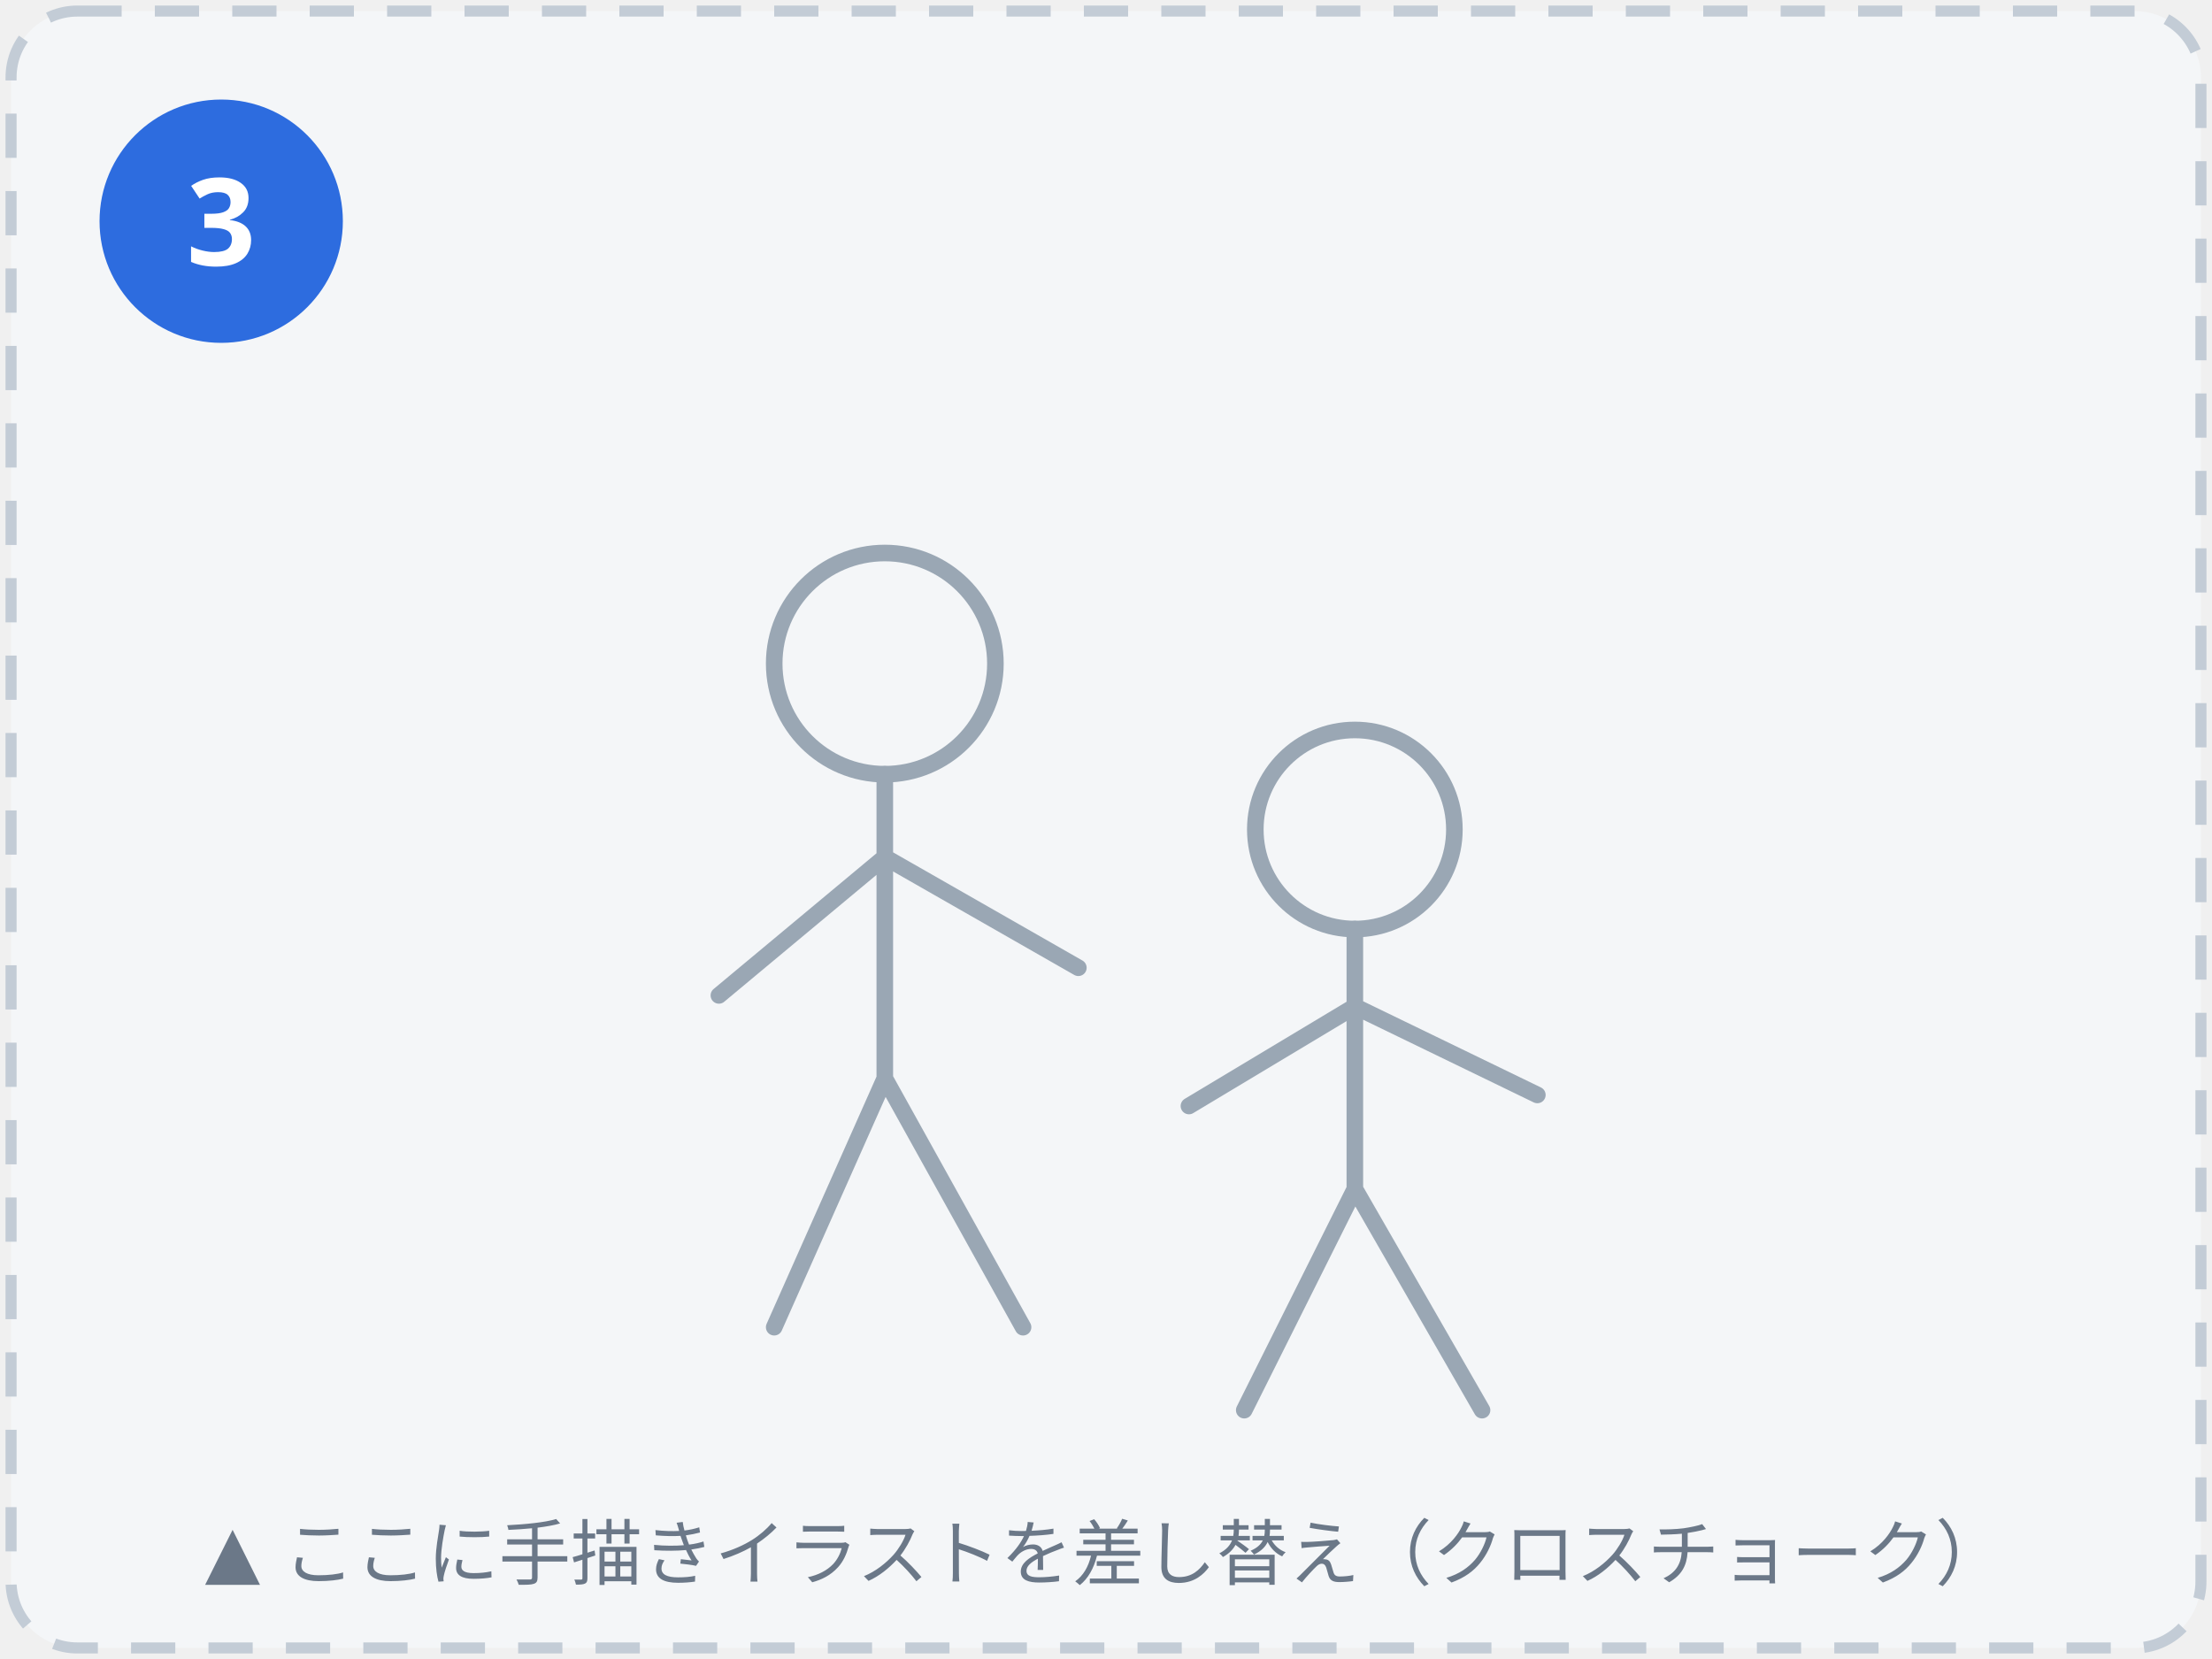
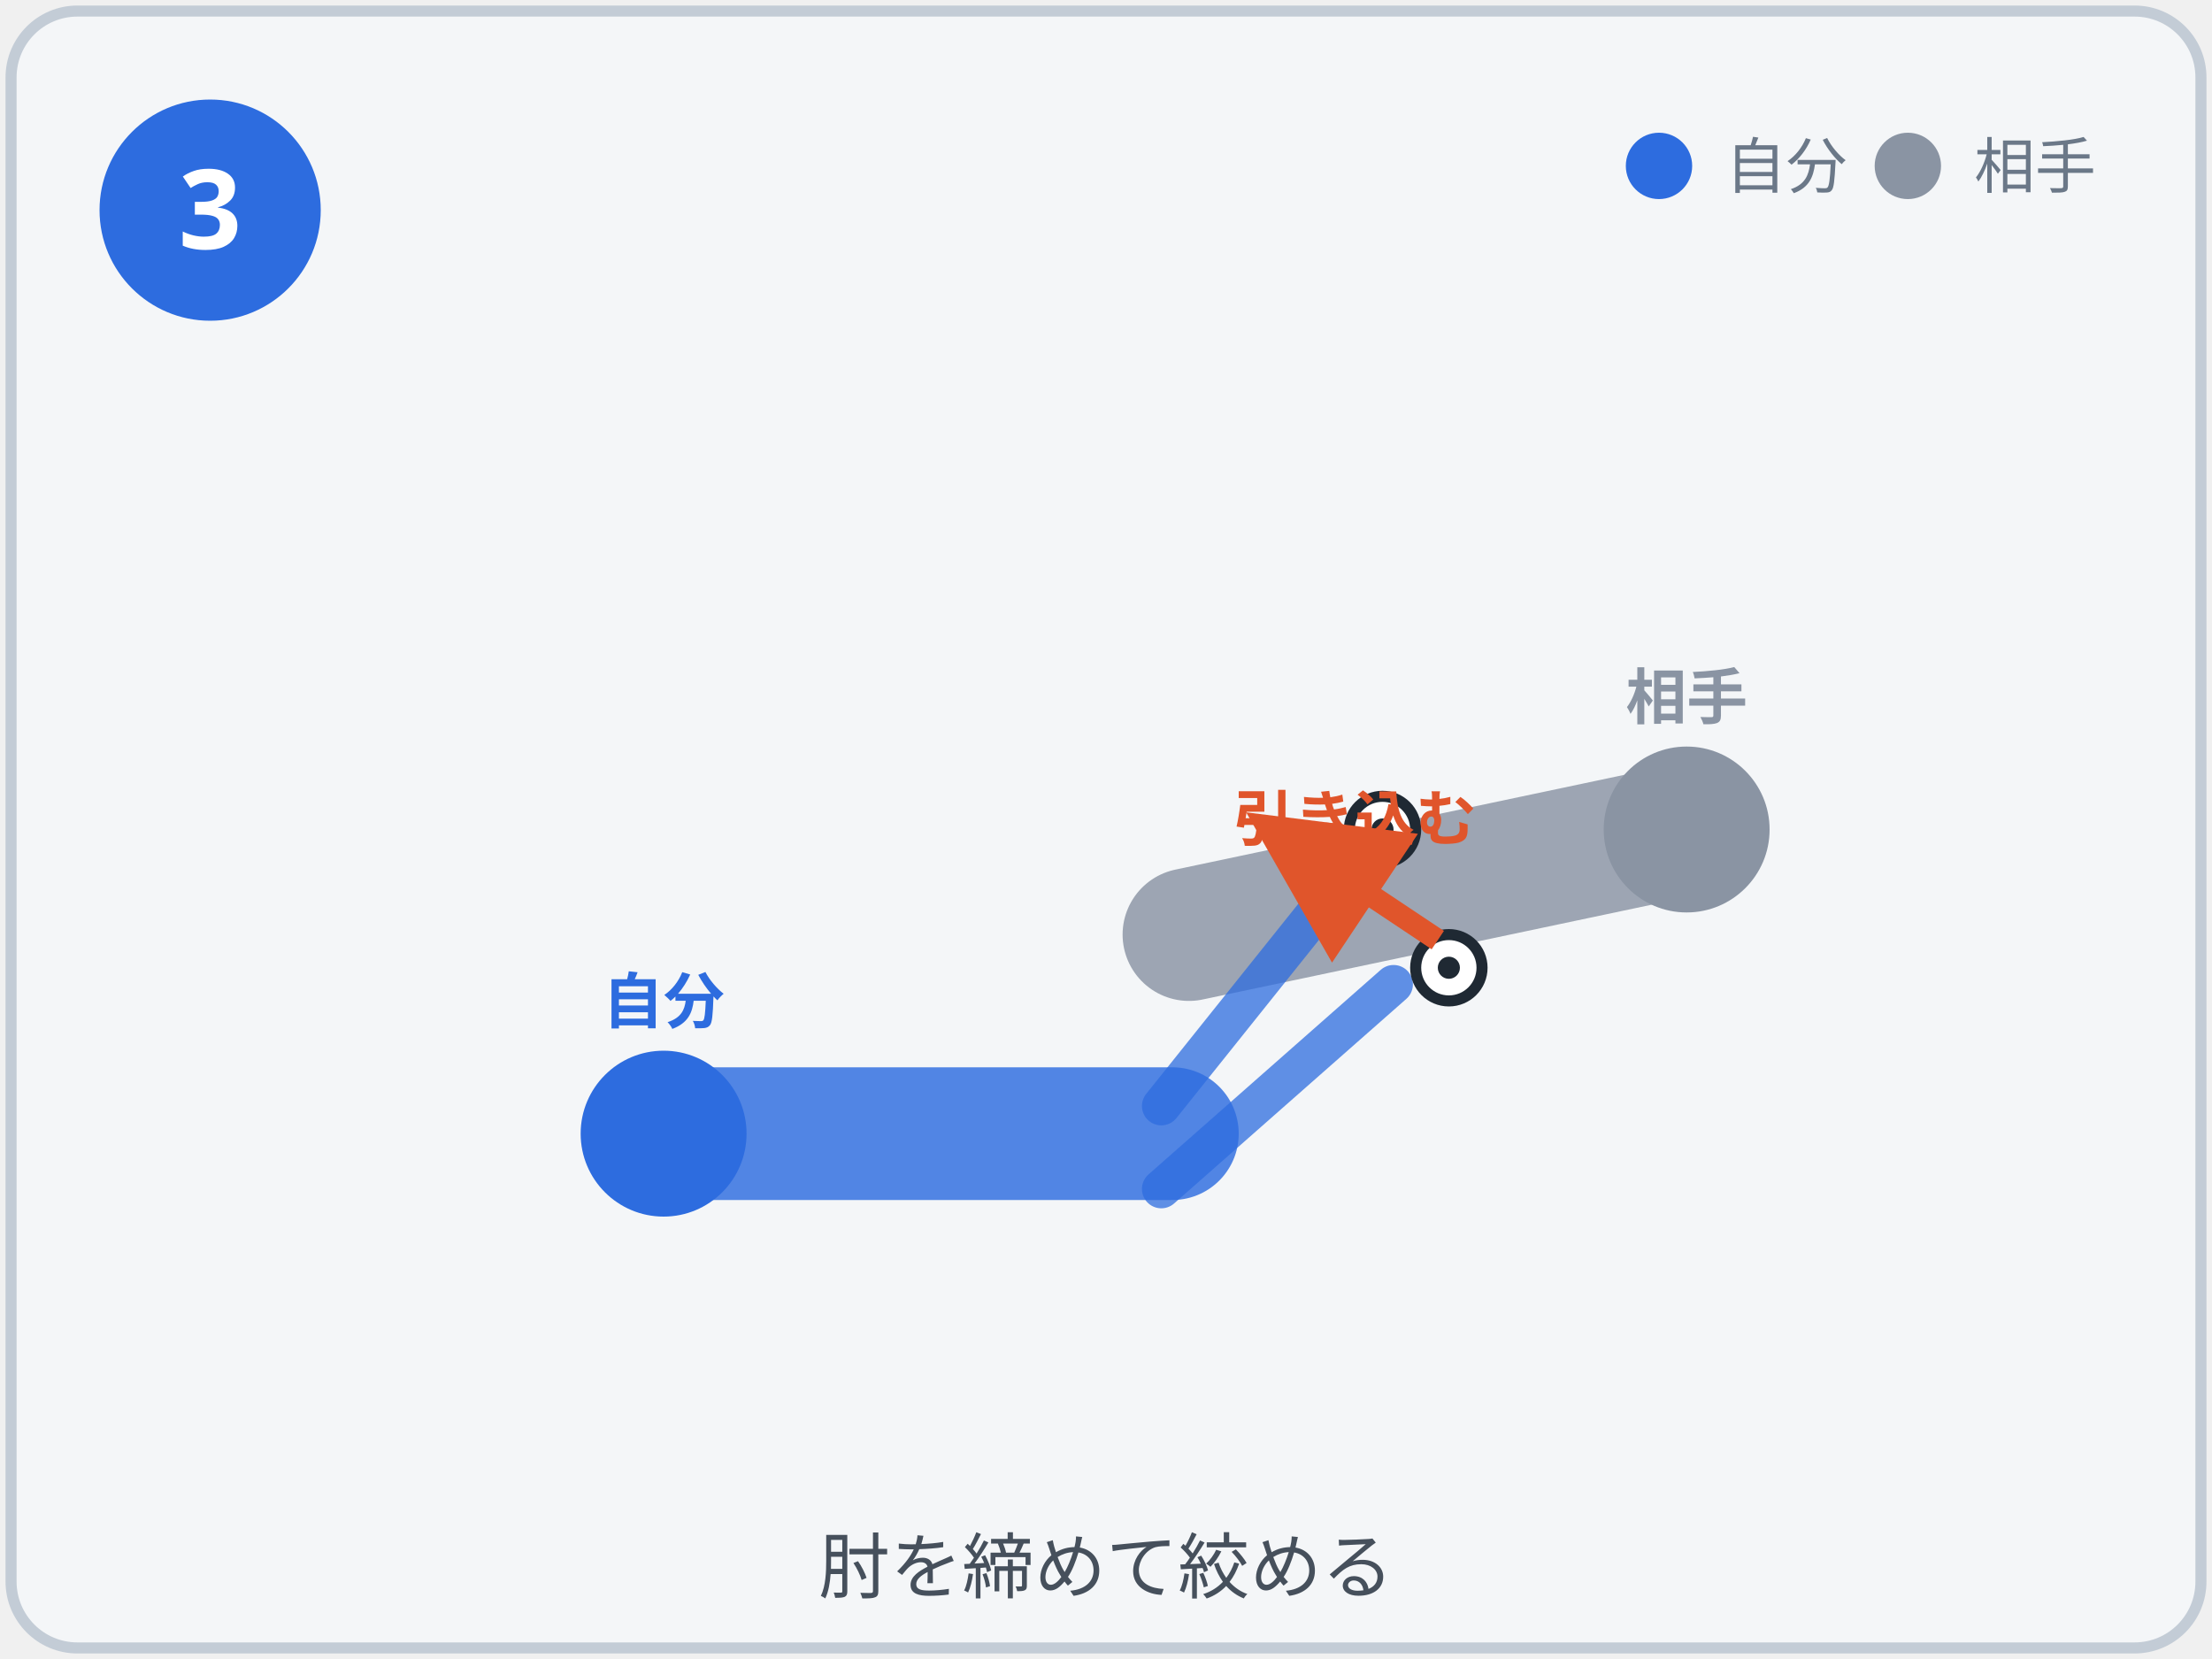
- <svg xmlns="http://www.w3.org/2000/svg" viewBox="0 0 400 300" role="img" aria-label="クロスチョーク ステップ3">
-   <rect x="2" y="2" width="396" height="296" rx="12" fill="#f4f6f8" stroke="#c3ccd6" stroke-width="2" stroke-dasharray="8 6" />
-   <circle cx="40" cy="40" r="22" fill="#2d6cdf" />
-   <text x="40" y="48" font-family="sans-serif" font-size="22" font-weight="bold" fill="#fff" text-anchor="middle">3</text>
-   <g fill="none" stroke="#9aa7b4" stroke-width="3" stroke-linecap="round">
-     <circle cx="160" cy="120" r="20" />
-     <path d="M160 140 L160 195 M160 155 L130 180 M160 155 L195 175 M160 195 L140 240 M160 195 L185 240" />
-     <circle cx="245" cy="150" r="18" />
-     <path d="M245 168 L245 215 M245 182 L215 200 M245 182 L278 198 M245 215 L225 255 M245 215 L268 255" />
+ <svg xmlns="http://www.w3.org/2000/svg" viewBox="0 0 400 300" role="img" aria-label="肘を締めて絞める">
+   <defs>
+     <marker id="ah" viewBox="0 0 10 10" refX="8" refY="5" markerWidth="7" markerHeight="7" orient="auto-start-reverse">
+       <path d="M0 0L10 5L0 10z" fill="#e0552b" />
+     </marker>
+   </defs>
+   <rect x="2" y="2" width="396" height="296" rx="12" fill="#f4f6f8" stroke="#c3ccd6" stroke-width="2" />
+   <circle cx="38" cy="38" r="20" fill="#2d6cdf" />
+   <text x="38" y="45" font-family="sans-serif" font-size="20" font-weight="bold" fill="#fff" text-anchor="middle">3</text>
+   <g>
+     <circle cx="300" cy="30" r="6" fill="#2d6cdf" />
+     <text x="312" y="34" font-family="sans-serif" font-size="11" fill="#6b7888">自分</text>
+     <circle cx="345" cy="30" r="6" fill="#8a94a3" />
+     <text x="357" y="34" font-family="sans-serif" font-size="11" fill="#6b7888">相手</text>
  </g>
-   <text x="200" y="285" font-family="sans-serif" font-size="13" fill="#6b7888" text-anchor="middle">▲ ここに手描きイラストを差し替え（クロスチョーク）</text>
+   <line x1="120" y1="205" x2="212" y2="205" stroke="#2d6cdf" stroke-width="24" stroke-linecap="round" opacity="0.82" />
+   <circle cx="120" cy="205" r="15" fill="#2d6cdf" />
+   <text x="120" y="185" font-family="sans-serif" font-size="11" font-weight="bold" fill="#2d6cdf" text-anchor="middle">自分</text>
+   <line x1="305" y1="150" x2="215" y2="169" stroke="#8a94a3" stroke-width="24" stroke-linecap="round" opacity="0.82" />
+   <circle cx="305" cy="150" r="15" fill="#8a94a3" />
+   <text x="305" y="130" font-family="sans-serif" font-size="11" font-weight="bold" fill="#8a94a3" text-anchor="middle">相手</text>
+   <line x1="210" y1="200" x2="250" y2="150" stroke="#2d6cdf" stroke-width="7" stroke-linecap="round" opacity="0.75" />
+   <line x1="210" y1="215" x2="252" y2="178" stroke="#2d6cdf" stroke-width="7" stroke-linecap="round" opacity="0.75" />
+   <circle cx="250" cy="150" r="6" fill="#fff" stroke="#1f2933" stroke-width="2" />
+   <circle cx="250" cy="150" r="2" fill="#1f2933" />
+   <circle cx="262" cy="175" r="6" fill="#fff" stroke="#1f2933" stroke-width="2" />
+   <circle cx="262" cy="175" r="2" fill="#1f2933" />
+   <line x1="260" y1="170" x2="230" y2="150" stroke="#e0552b" stroke-width="4" marker-end="url(#ah)" />
+   <text x="245" y="152" font-family="sans-serif" font-size="11" font-weight="bold" fill="#e0552b" text-anchor="middle">引き込む</text>
+   <text x="200" y="288" font-family="sans-serif" font-size="13" fill="#46505c" text-anchor="middle">肘を締めて絞める</text>
</svg>
